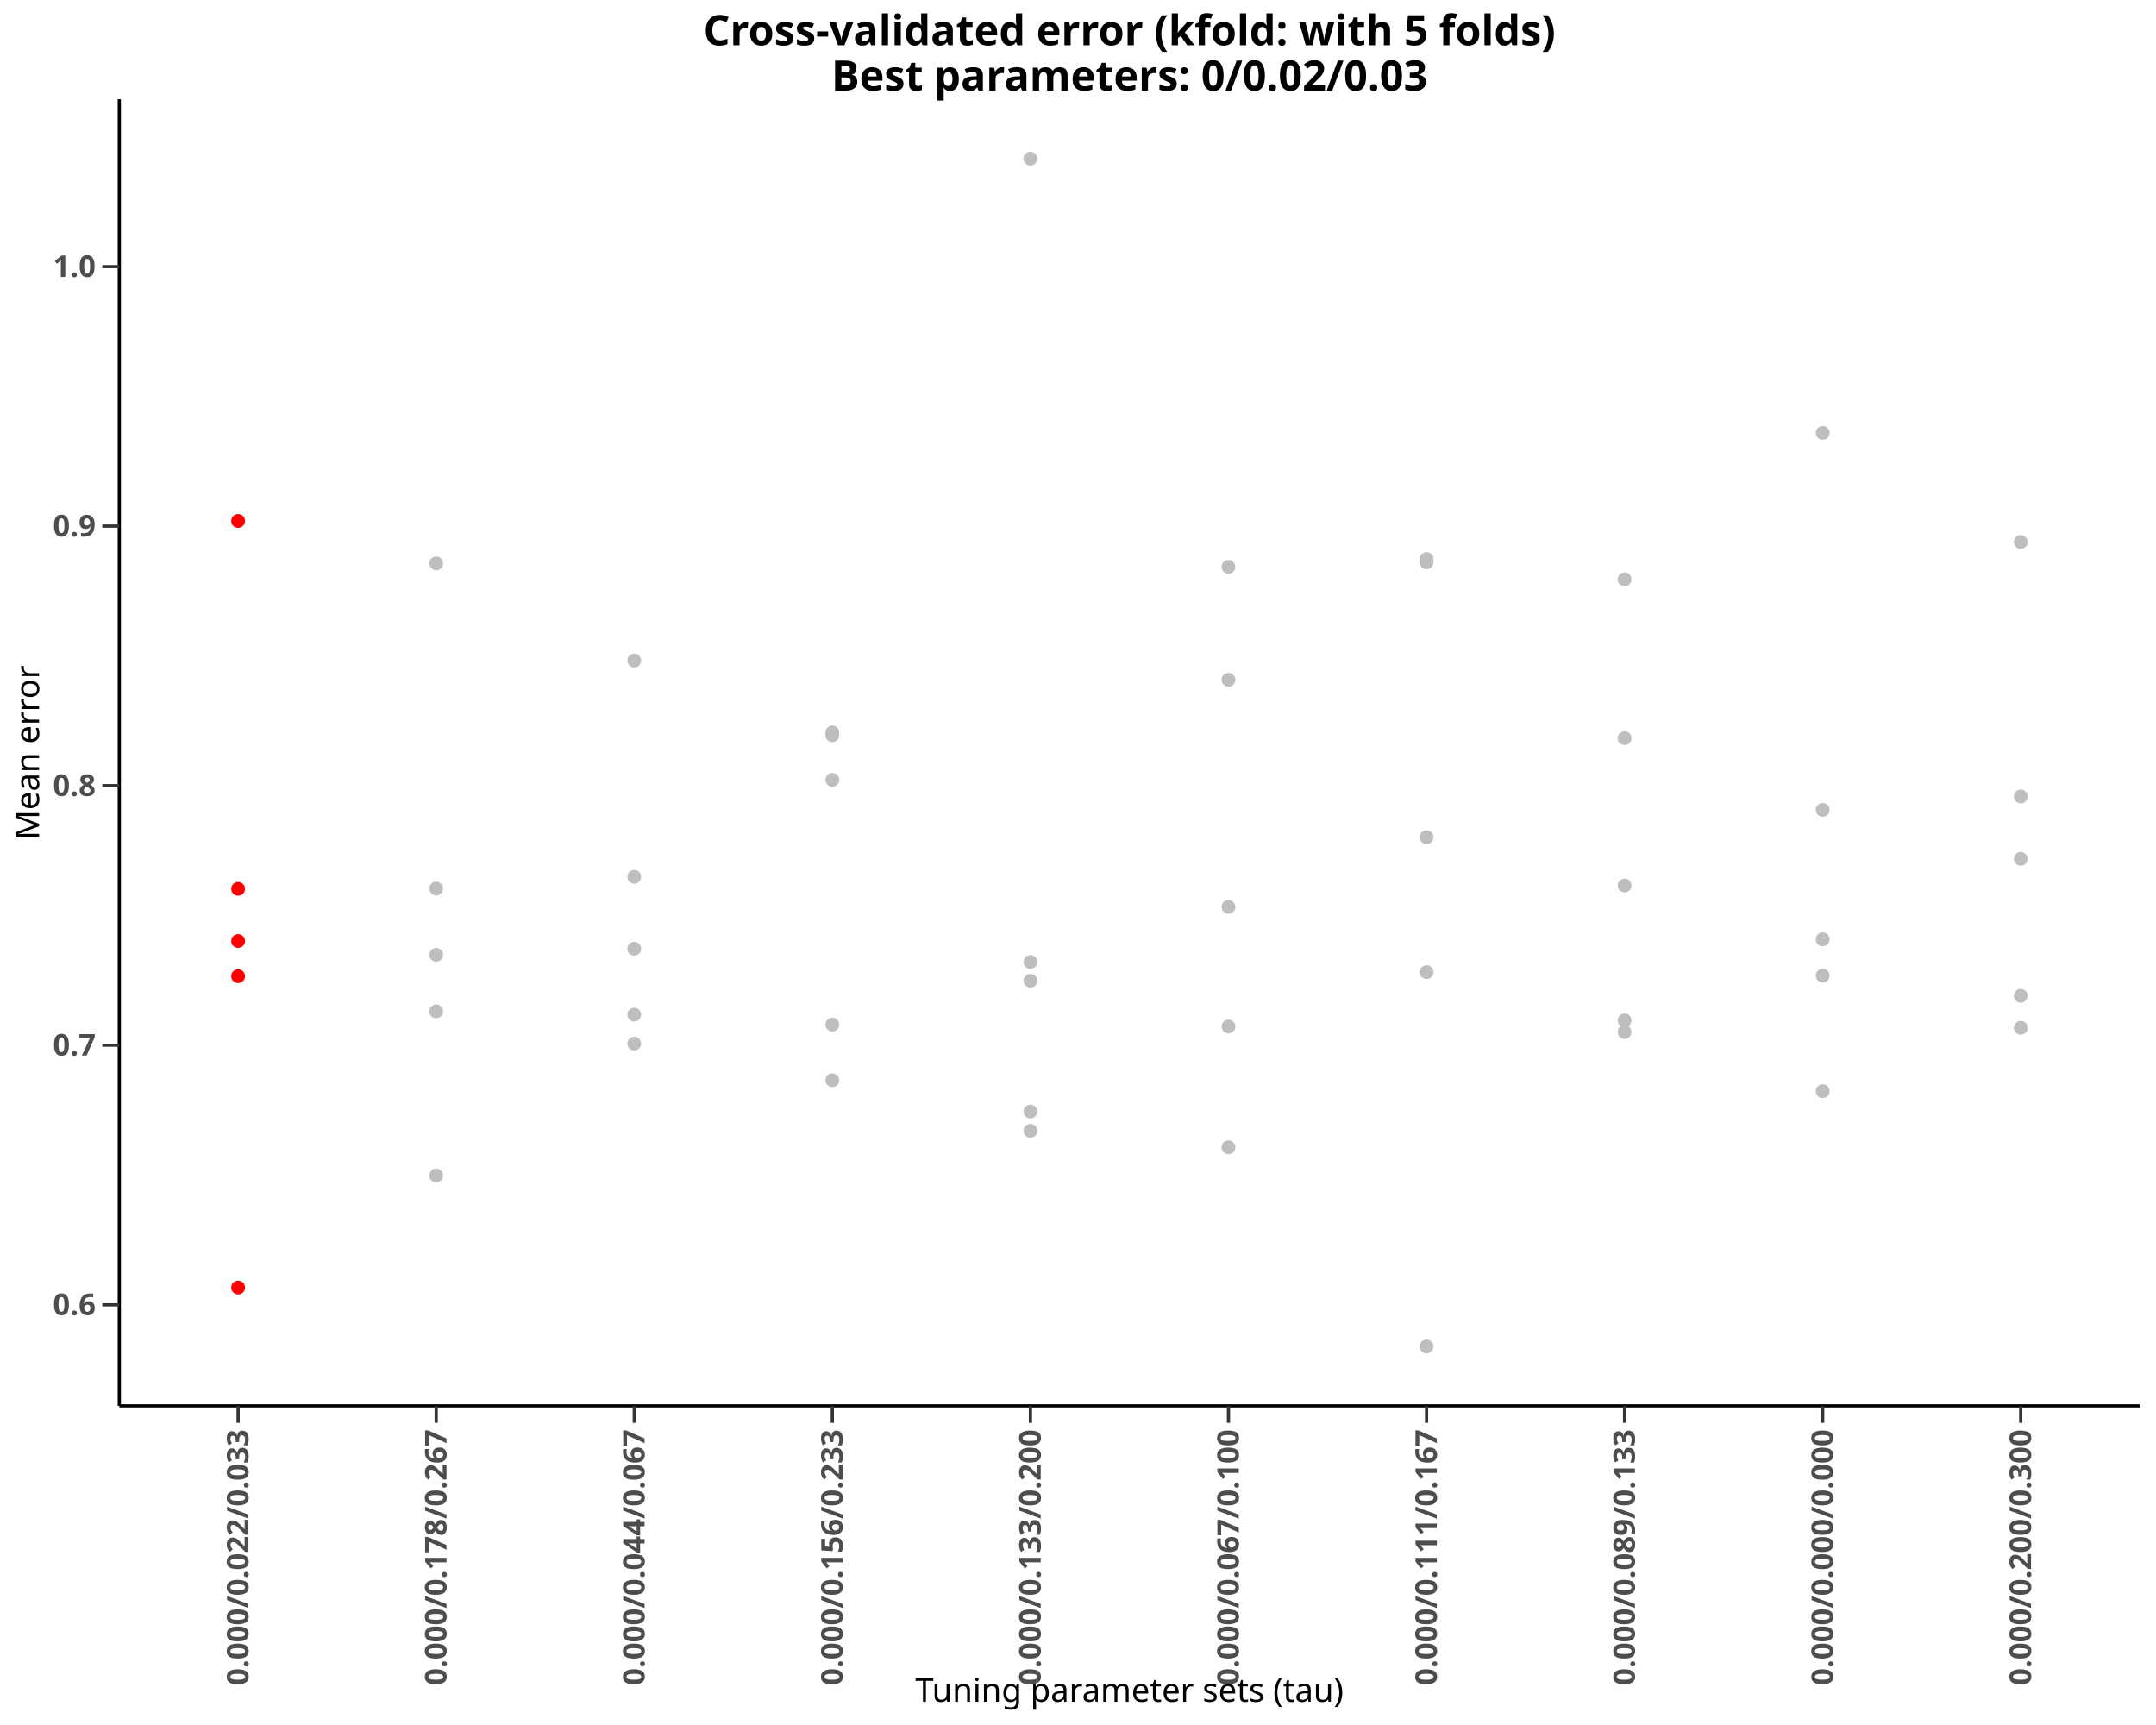
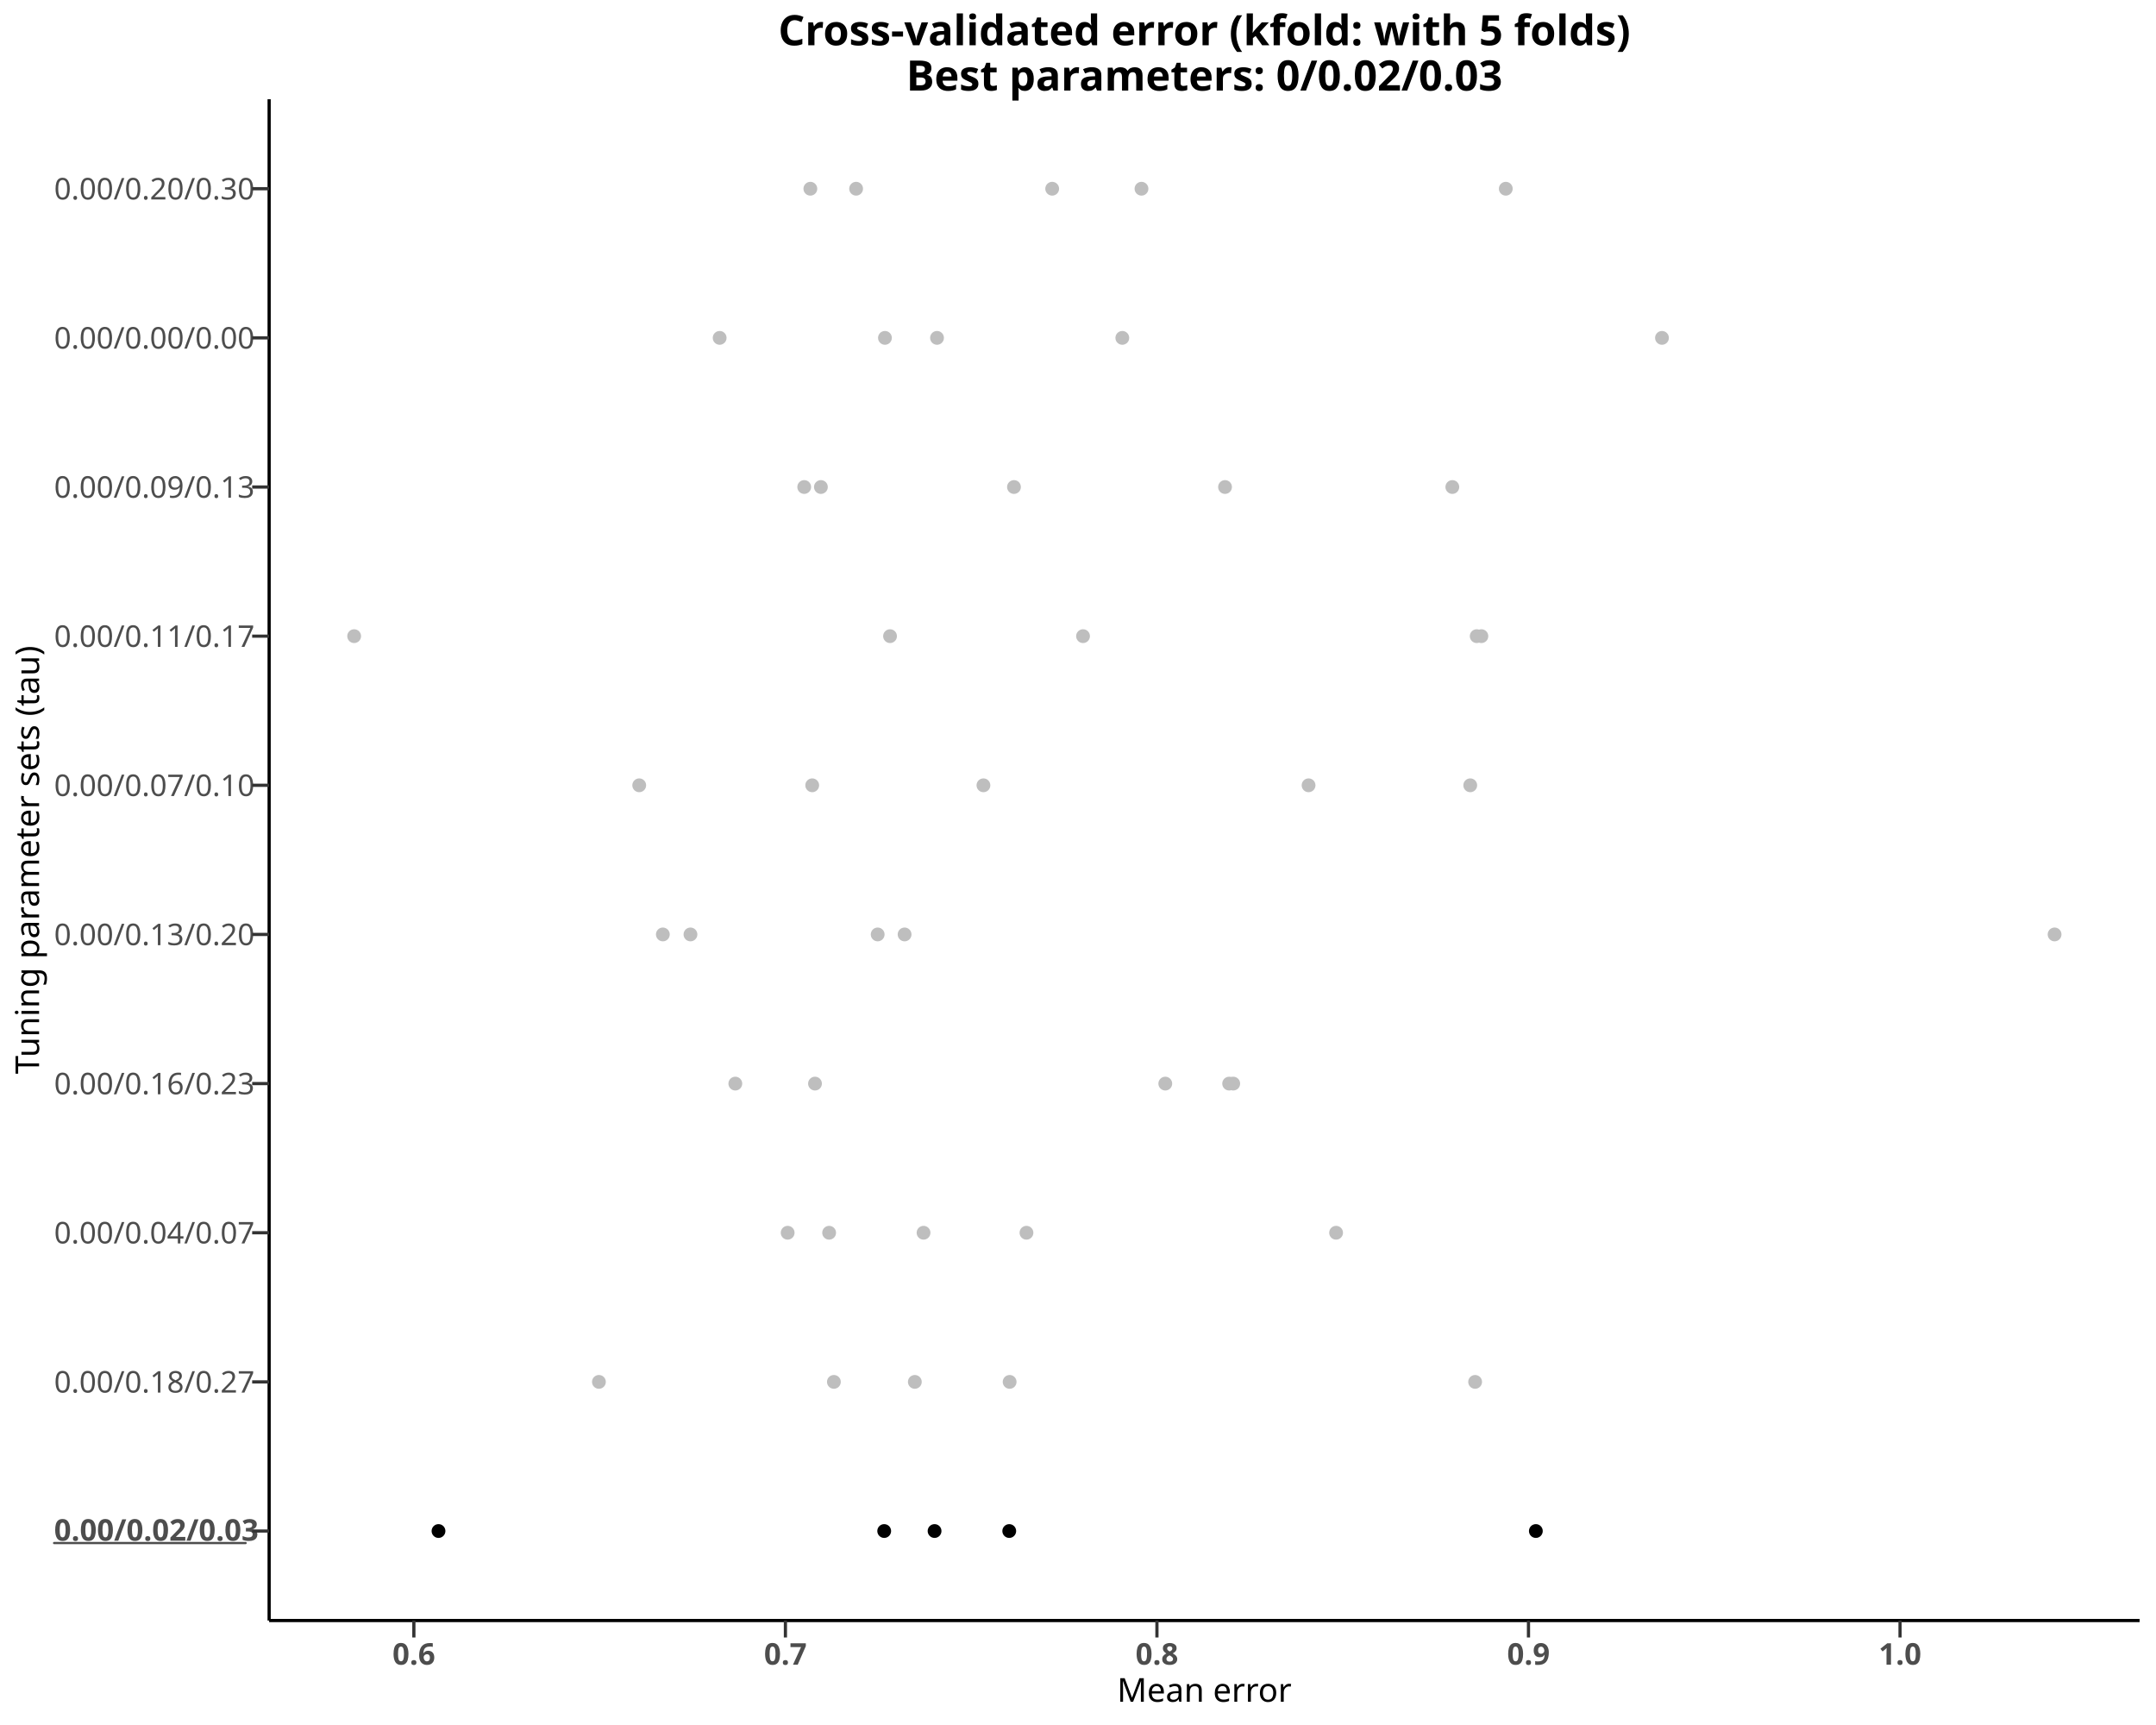
<svg xmlns="http://www.w3.org/2000/svg" class="svglite" data-engine-version="2.0" width="720.00pt" height="576.00pt" viewBox="0 0 720.00 576.00">
  <defs>
    <style type="text/css">
    .svglite line, .svglite polyline, .svglite polygon, .svglite path, .svglite rect, .svglite circle {
      fill: none;
      stroke: #000000;
      stroke-linecap: round;
      stroke-linejoin: round;
      stroke-miterlimit: 10.00;
    }
  </style>
  </defs>
  <rect width="100%" height="100%" style="stroke: none; fill: #FFFFFF;" />
  <defs>
    <clipPath id="cpMC4wMHw3MjAuMDB8MC4wMHw1NzYuMDA=">
      <rect x="0.00" y="0.00" width="720.00" height="576.00" />
    </clipPath>
  </defs>
  <g clip-path="url(#cpMC4wMHw3MjAuMDB8MC4wMHw1NzYuMDA=)">
    <rect x="0.00" y="0.00" width="720.00" height="576.00" style="stroke-width: 1.07; stroke: #FFFFFF; fill: #FFFFFF;" />
  </g>
  <defs>
-     <clipPath id="cpMzkuODR8NzE0LjUyfDMzLjE0fDQ2OS40Mw==">
-       <rect x="39.84" y="33.14" width="674.68" height="436.29" />
+     <clipPath id="cpODkuODh8NzE0LjUyfDMzLjE0fDU0MS4xMQ==">
+       <rect x="89.88" y="33.14" width="624.64" height="507.97" />
    </clipPath>
  </defs>
-   <g clip-path="url(#cpMzkuODR8NzE0LjUyfDMzLjE0fDQ2OS40Mw==)">
-     <rect x="39.84" y="33.14" width="674.68" height="436.29" style="stroke-width: 1.07; stroke: none; fill: #FFFFFF;" />
-     <circle cx="674.83" cy="332.52" r="1.95" style="stroke-width: 0.71; stroke: #BEBEBE; fill: #BEBEBE;" />
-     <circle cx="145.67" cy="188.13" r="1.95" style="stroke-width: 0.71; stroke: #BEBEBE; fill: #BEBEBE;" />
-     <circle cx="277.96" cy="360.69" r="1.95" style="stroke-width: 0.71; stroke: #BEBEBE; fill: #BEBEBE;" />
-     <circle cx="344.11" cy="377.60" r="1.95" style="stroke-width: 0.71; stroke: #BEBEBE; fill: #BEBEBE;" />
-     <circle cx="476.40" cy="324.61" r="1.95" style="stroke-width: 0.71; stroke: #BEBEBE; fill: #BEBEBE;" />
-     <circle cx="542.54" cy="295.69" r="1.95" style="stroke-width: 0.71; stroke: #BEBEBE; fill: #BEBEBE;" />
-     <circle cx="410.25" cy="302.82" r="1.95" style="stroke-width: 0.71; stroke: #BEBEBE; fill: #BEBEBE;" />
-     <circle cx="211.81" cy="292.78" r="1.95" style="stroke-width: 0.71; stroke: #BEBEBE; fill: #BEBEBE;" />
-     <circle cx="79.52" cy="314.22" r="1.95" style="stroke-width: 0.71; stroke: #FF0000; fill: #FF0000;" />
-     <circle cx="608.69" cy="364.35" r="1.95" style="stroke-width: 0.71; stroke: #BEBEBE; fill: #BEBEBE;" />
-     <circle cx="674.83" cy="343.19" r="1.95" style="stroke-width: 0.71; stroke: #BEBEBE; fill: #BEBEBE;" />
-     <circle cx="145.67" cy="296.71" r="1.95" style="stroke-width: 0.71; stroke: #BEBEBE; fill: #BEBEBE;" />
-     <circle cx="277.96" cy="260.40" r="1.95" style="stroke-width: 0.71; stroke: #BEBEBE; fill: #BEBEBE;" />
-     <circle cx="344.11" cy="321.21" r="1.95" style="stroke-width: 0.71; stroke: #BEBEBE; fill: #BEBEBE;" />
-     <circle cx="476.40" cy="186.67" r="1.95" style="stroke-width: 0.71; stroke: #BEBEBE; fill: #BEBEBE;" />
-     <circle cx="542.54" cy="344.62" r="1.95" style="stroke-width: 0.71; stroke: #BEBEBE; fill: #BEBEBE;" />
-     <circle cx="410.25" cy="383.11" r="1.95" style="stroke-width: 0.71; stroke: #BEBEBE; fill: #BEBEBE;" />
-     <circle cx="211.81" cy="220.56" r="1.95" style="stroke-width: 0.71; stroke: #BEBEBE; fill: #BEBEBE;" />
-     <circle cx="79.52" cy="296.80" r="1.95" style="stroke-width: 0.71; stroke: #FF0000; fill: #FF0000;" />
-     <circle cx="608.69" cy="270.43" r="1.95" style="stroke-width: 0.71; stroke: #BEBEBE; fill: #BEBEBE;" />
-     <circle cx="674.83" cy="286.78" r="1.95" style="stroke-width: 0.71; stroke: #BEBEBE; fill: #BEBEBE;" />
-     <circle cx="145.67" cy="337.70" r="1.95" style="stroke-width: 0.71; stroke: #BEBEBE; fill: #BEBEBE;" />
-     <circle cx="277.96" cy="244.56" r="1.95" style="stroke-width: 0.71; stroke: #BEBEBE; fill: #BEBEBE;" />
-     <circle cx="344.11" cy="371.16" r="1.95" style="stroke-width: 0.71; stroke: #BEBEBE; fill: #BEBEBE;" />
-     <circle cx="476.40" cy="279.59" r="1.95" style="stroke-width: 0.71; stroke: #BEBEBE; fill: #BEBEBE;" />
-     <circle cx="542.54" cy="193.45" r="1.95" style="stroke-width: 0.71; stroke: #BEBEBE; fill: #BEBEBE;" />
-     <circle cx="410.25" cy="342.76" r="1.95" style="stroke-width: 0.71; stroke: #BEBEBE; fill: #BEBEBE;" />
-     <circle cx="211.81" cy="338.81" r="1.95" style="stroke-width: 0.71; stroke: #BEBEBE; fill: #BEBEBE;" />
-     <circle cx="79.52" cy="173.96" r="1.95" style="stroke-width: 0.71; stroke: #FF0000; fill: #FF0000;" />
-     <circle cx="608.69" cy="325.79" r="1.95" style="stroke-width: 0.71; stroke: #BEBEBE; fill: #BEBEBE;" />
-     <circle cx="674.83" cy="180.98" r="1.95" style="stroke-width: 0.71; stroke: #BEBEBE; fill: #BEBEBE;" />
-     <circle cx="145.67" cy="318.83" r="1.95" style="stroke-width: 0.71; stroke: #BEBEBE; fill: #BEBEBE;" />
-     <circle cx="277.96" cy="245.50" r="1.95" style="stroke-width: 0.71; stroke: #BEBEBE; fill: #BEBEBE;" />
-     <circle cx="344.11" cy="327.49" r="1.95" style="stroke-width: 0.71; stroke: #BEBEBE; fill: #BEBEBE;" />
-     <circle cx="476.40" cy="449.60" r="1.95" style="stroke-width: 0.71; stroke: #BEBEBE; fill: #BEBEBE;" />
-     <circle cx="542.54" cy="340.73" r="1.95" style="stroke-width: 0.71; stroke: #BEBEBE; fill: #BEBEBE;" />
-     <circle cx="410.25" cy="189.27" r="1.95" style="stroke-width: 0.71; stroke: #BEBEBE; fill: #BEBEBE;" />
-     <circle cx="211.81" cy="316.79" r="1.95" style="stroke-width: 0.71; stroke: #BEBEBE; fill: #BEBEBE;" />
-     <circle cx="79.52" cy="429.93" r="1.95" style="stroke-width: 0.71; stroke: #FF0000; fill: #FF0000;" />
-     <circle cx="608.69" cy="313.65" r="1.95" style="stroke-width: 0.71; stroke: #BEBEBE; fill: #BEBEBE;" />
-     <circle cx="674.83" cy="265.95" r="1.95" style="stroke-width: 0.71; stroke: #BEBEBE; fill: #BEBEBE;" />
-     <circle cx="145.67" cy="392.51" r="1.95" style="stroke-width: 0.71; stroke: #BEBEBE; fill: #BEBEBE;" />
-     <circle cx="277.96" cy="342.11" r="1.95" style="stroke-width: 0.71; stroke: #BEBEBE; fill: #BEBEBE;" />
-     <circle cx="344.11" cy="52.97" r="1.95" style="stroke-width: 0.71; stroke: #BEBEBE; fill: #BEBEBE;" />
-     <circle cx="476.40" cy="187.76" r="1.95" style="stroke-width: 0.71; stroke: #BEBEBE; fill: #BEBEBE;" />
-     <circle cx="542.54" cy="246.47" r="1.95" style="stroke-width: 0.71; stroke: #BEBEBE; fill: #BEBEBE;" />
-     <circle cx="410.25" cy="226.98" r="1.95" style="stroke-width: 0.71; stroke: #BEBEBE; fill: #BEBEBE;" />
-     <circle cx="211.81" cy="348.48" r="1.95" style="stroke-width: 0.71; stroke: #BEBEBE; fill: #BEBEBE;" />
-     <circle cx="79.52" cy="325.97" r="1.95" style="stroke-width: 0.71; stroke: #FF0000; fill: #FF0000;" />
-     <circle cx="608.69" cy="144.55" r="1.95" style="stroke-width: 0.71; stroke: #BEBEBE; fill: #BEBEBE;" />
+   <g clip-path="url(#cpODkuODh8NzE0LjUyfDMzLjE0fDU0MS4xMQ==)">
+     <rect x="89.88" y="33.14" width="624.64" height="507.97" style="stroke-width: 1.07; stroke: none; fill: #FFFFFF;" />
+     <circle cx="285.90" cy="63.02" r="1.95" style="stroke-width: 0.71; stroke: #BEBEBE; fill: #BEBEBE;" />
+     <circle cx="492.62" cy="461.43" r="1.95" style="stroke-width: 0.71; stroke: #BEBEBE; fill: #BEBEBE;" />
+     <circle cx="245.56" cy="361.83" r="1.95" style="stroke-width: 0.71; stroke: #BEBEBE; fill: #BEBEBE;" />
+     <circle cx="221.36" cy="312.02" r="1.95" style="stroke-width: 0.71; stroke: #BEBEBE; fill: #BEBEBE;" />
+     <circle cx="297.23" cy="212.42" r="1.95" style="stroke-width: 0.71; stroke: #BEBEBE; fill: #BEBEBE;" />
+     <circle cx="338.62" cy="162.62" r="1.95" style="stroke-width: 0.71; stroke: #BEBEBE; fill: #BEBEBE;" />
+     <circle cx="328.42" cy="262.22" r="1.95" style="stroke-width: 0.71; stroke: #BEBEBE; fill: #BEBEBE;" />
+     <circle cx="342.79" cy="411.63" r="1.95" style="stroke-width: 0.71; stroke: #BEBEBE; fill: #BEBEBE;" />
+     <circle cx="312.10" cy="511.23" r="1.95" style="stroke-width: 0.71; fill: #000000;" />
+     <circle cx="240.33" cy="112.82" r="1.95" style="stroke-width: 0.71; stroke: #BEBEBE; fill: #BEBEBE;" />
+     <circle cx="270.62" cy="63.02" r="1.95" style="stroke-width: 0.71; stroke: #BEBEBE; fill: #BEBEBE;" />
+     <circle cx="337.17" cy="461.43" r="1.95" style="stroke-width: 0.71; stroke: #BEBEBE; fill: #BEBEBE;" />
+     <circle cx="389.15" cy="361.83" r="1.95" style="stroke-width: 0.71; stroke: #BEBEBE; fill: #BEBEBE;" />
+     <circle cx="302.09" cy="312.02" r="1.95" style="stroke-width: 0.71; stroke: #BEBEBE; fill: #BEBEBE;" />
+     <circle cx="494.71" cy="212.42" r="1.95" style="stroke-width: 0.71; stroke: #BEBEBE; fill: #BEBEBE;" />
+     <circle cx="268.57" cy="162.62" r="1.95" style="stroke-width: 0.71; stroke: #BEBEBE; fill: #BEBEBE;" />
+     <circle cx="213.47" cy="262.22" r="1.95" style="stroke-width: 0.71; stroke: #BEBEBE; fill: #BEBEBE;" />
+     <circle cx="446.19" cy="411.63" r="1.95" style="stroke-width: 0.71; stroke: #BEBEBE; fill: #BEBEBE;" />
+     <circle cx="337.04" cy="511.23" r="1.95" style="stroke-width: 0.71; fill: #000000;" />
+     <circle cx="374.80" cy="112.82" r="1.95" style="stroke-width: 0.71; stroke: #BEBEBE; fill: #BEBEBE;" />
+     <circle cx="351.38" cy="63.02" r="1.95" style="stroke-width: 0.71; stroke: #BEBEBE; fill: #BEBEBE;" />
+     <circle cx="278.48" cy="461.43" r="1.95" style="stroke-width: 0.71; stroke: #BEBEBE; fill: #BEBEBE;" />
+     <circle cx="411.84" cy="361.83" r="1.95" style="stroke-width: 0.71; stroke: #BEBEBE; fill: #BEBEBE;" />
+     <circle cx="230.58" cy="312.02" r="1.95" style="stroke-width: 0.71; stroke: #BEBEBE; fill: #BEBEBE;" />
+     <circle cx="361.68" cy="212.42" r="1.95" style="stroke-width: 0.71; stroke: #BEBEBE; fill: #BEBEBE;" />
+     <circle cx="485.01" cy="162.62" r="1.95" style="stroke-width: 0.71; stroke: #BEBEBE; fill: #BEBEBE;" />
+     <circle cx="271.24" cy="262.22" r="1.95" style="stroke-width: 0.71; stroke: #BEBEBE; fill: #BEBEBE;" />
+     <circle cx="276.89" cy="411.63" r="1.95" style="stroke-width: 0.71; stroke: #BEBEBE; fill: #BEBEBE;" />
+     <circle cx="512.90" cy="511.23" r="1.95" style="stroke-width: 0.71; fill: #000000;" />
+     <circle cx="295.53" cy="112.82" r="1.95" style="stroke-width: 0.71; stroke: #BEBEBE; fill: #BEBEBE;" />
+     <circle cx="502.86" cy="63.02" r="1.95" style="stroke-width: 0.71; stroke: #BEBEBE; fill: #BEBEBE;" />
+     <circle cx="305.51" cy="461.43" r="1.95" style="stroke-width: 0.71; stroke: #BEBEBE; fill: #BEBEBE;" />
+     <circle cx="410.48" cy="361.83" r="1.95" style="stroke-width: 0.71; stroke: #BEBEBE; fill: #BEBEBE;" />
+     <circle cx="293.10" cy="312.02" r="1.95" style="stroke-width: 0.71; stroke: #BEBEBE; fill: #BEBEBE;" />
+     <circle cx="118.27" cy="212.42" r="1.95" style="stroke-width: 0.71; stroke: #BEBEBE; fill: #BEBEBE;" />
+     <circle cx="274.14" cy="162.62" r="1.95" style="stroke-width: 0.71; stroke: #BEBEBE; fill: #BEBEBE;" />
+     <circle cx="490.99" cy="262.22" r="1.95" style="stroke-width: 0.71; stroke: #BEBEBE; fill: #BEBEBE;" />
+     <circle cx="308.42" cy="411.63" r="1.95" style="stroke-width: 0.71; stroke: #BEBEBE; fill: #BEBEBE;" />
+     <circle cx="146.44" cy="511.23" r="1.95" style="stroke-width: 0.71; fill: #000000;" />
+     <circle cx="312.92" cy="112.82" r="1.95" style="stroke-width: 0.71; stroke: #BEBEBE; fill: #BEBEBE;" />
+     <circle cx="381.20" cy="63.02" r="1.95" style="stroke-width: 0.71; stroke: #BEBEBE; fill: #BEBEBE;" />
+     <circle cx="200.01" cy="461.43" r="1.95" style="stroke-width: 0.71; stroke: #BEBEBE; fill: #BEBEBE;" />
+     <circle cx="272.17" cy="361.83" r="1.95" style="stroke-width: 0.71; stroke: #BEBEBE; fill: #BEBEBE;" />
+     <circle cx="686.13" cy="312.02" r="1.95" style="stroke-width: 0.71; stroke: #BEBEBE; fill: #BEBEBE;" />
+     <circle cx="493.15" cy="212.42" r="1.95" style="stroke-width: 0.71; stroke: #BEBEBE; fill: #BEBEBE;" />
+     <circle cx="409.10" cy="162.62" r="1.95" style="stroke-width: 0.71; stroke: #BEBEBE; fill: #BEBEBE;" />
+     <circle cx="437.00" cy="262.22" r="1.95" style="stroke-width: 0.71; stroke: #BEBEBE; fill: #BEBEBE;" />
+     <circle cx="263.04" cy="411.63" r="1.95" style="stroke-width: 0.71; stroke: #BEBEBE; fill: #BEBEBE;" />
+     <circle cx="295.28" cy="511.23" r="1.95" style="stroke-width: 0.71; fill: #000000;" />
+     <circle cx="555.02" cy="112.82" r="1.95" style="stroke-width: 0.71; stroke: #BEBEBE; fill: #BEBEBE;" />
  </g>
  <g clip-path="url(#cpMC4wMHw3MjAuMDB8MC4wMHw1NzYuMDA=)">
-     <polyline points="39.84,469.43 39.84,33.14 " style="stroke-width: 1.07; stroke-linecap: butt;" />
-     <text x="31.97" y="439.12" text-anchor="end" style="font-size: 10.00px; font-weight: bold; fill: #4D4D4D; font-family: sans;" textLength="13.90px" lengthAdjust="spacingAndGlyphs">0.6</text>
-     <text x="31.97" y="352.45" text-anchor="end" style="font-size: 10.00px; font-weight: bold; fill: #4D4D4D; font-family: sans;" textLength="13.90px" lengthAdjust="spacingAndGlyphs">0.7</text>
-     <text x="31.97" y="265.79" text-anchor="end" style="font-size: 10.00px; font-weight: bold; fill: #4D4D4D; font-family: sans;" textLength="13.90px" lengthAdjust="spacingAndGlyphs">0.8</text>
-     <text x="31.97" y="179.12" text-anchor="end" style="font-size: 10.00px; font-weight: bold; fill: #4D4D4D; font-family: sans;" textLength="13.90px" lengthAdjust="spacingAndGlyphs">0.9</text>
-     <text x="31.97" y="92.46" text-anchor="end" style="font-size: 10.00px; font-weight: bold; fill: #4D4D4D; font-family: sans;" textLength="13.90px" lengthAdjust="spacingAndGlyphs">1.0</text>
-     <polyline points="34.17,435.68 39.84,435.68 " style="stroke-width: 1.07; stroke: #333333; stroke-linecap: butt;" />
-     <polyline points="34.17,349.01 39.84,349.01 " style="stroke-width: 1.07; stroke: #333333; stroke-linecap: butt;" />
-     <polyline points="34.17,262.35 39.84,262.35 " style="stroke-width: 1.07; stroke: #333333; stroke-linecap: butt;" />
-     <polyline points="34.17,175.68 39.84,175.68 " style="stroke-width: 1.07; stroke: #333333; stroke-linecap: butt;" />
-     <polyline points="34.17,89.02 39.84,89.02 " style="stroke-width: 1.07; stroke: #333333; stroke-linecap: butt;" />
-     <polyline points="39.84,469.43 714.52,469.43 " style="stroke-width: 1.07; stroke-linecap: butt;" />
-     <polyline points="79.52,475.10 79.52,469.43 " style="stroke-width: 1.07; stroke: #333333; stroke-linecap: butt;" />
-     <polyline points="145.67,475.10 145.67,469.43 " style="stroke-width: 1.07; stroke: #333333; stroke-linecap: butt;" />
-     <polyline points="211.81,475.10 211.81,469.43 " style="stroke-width: 1.07; stroke: #333333; stroke-linecap: butt;" />
-     <polyline points="277.96,475.10 277.96,469.43 " style="stroke-width: 1.07; stroke: #333333; stroke-linecap: butt;" />
-     <polyline points="344.11,475.10 344.11,469.43 " style="stroke-width: 1.07; stroke: #333333; stroke-linecap: butt;" />
-     <polyline points="410.25,475.10 410.25,469.43 " style="stroke-width: 1.07; stroke: #333333; stroke-linecap: butt;" />
-     <polyline points="476.40,475.10 476.40,469.43 " style="stroke-width: 1.07; stroke: #333333; stroke-linecap: butt;" />
-     <polyline points="542.54,475.10 542.54,469.43 " style="stroke-width: 1.07; stroke: #333333; stroke-linecap: butt;" />
-     <polyline points="608.69,475.10 608.69,469.43 " style="stroke-width: 1.07; stroke: #333333; stroke-linecap: butt;" />
-     <polyline points="674.83,475.10 674.83,469.43 " style="stroke-width: 1.07; stroke: #333333; stroke-linecap: butt;" />
-     <text transform="translate(82.96,477.29) rotate(-90)" text-anchor="end" style="font-size: 10.00px; font-weight: bold; fill: #4D4D4D; font-family: sans;" textLength="80.63px" lengthAdjust="spacingAndGlyphs">0.000/0.022/0.033</text>
-     <text transform="translate(149.11,477.29) rotate(-90)" text-anchor="end" style="font-size: 10.00px; font-weight: bold; fill: #4D4D4D; font-family: sans;" textLength="80.63px" lengthAdjust="spacingAndGlyphs">0.000/0.178/0.267</text>
-     <text transform="translate(215.26,477.29) rotate(-90)" text-anchor="end" style="font-size: 10.00px; font-weight: bold; fill: #4D4D4D; font-family: sans;" textLength="80.63px" lengthAdjust="spacingAndGlyphs">0.000/0.044/0.067</text>
-     <text transform="translate(281.40,477.29) rotate(-90)" text-anchor="end" style="font-size: 10.00px; font-weight: bold; fill: #4D4D4D; font-family: sans;" textLength="80.63px" lengthAdjust="spacingAndGlyphs">0.000/0.156/0.233</text>
-     <text transform="translate(347.55,477.29) rotate(-90)" text-anchor="end" style="font-size: 10.00px; font-weight: bold; fill: #4D4D4D; font-family: sans;" textLength="80.63px" lengthAdjust="spacingAndGlyphs">0.000/0.133/0.200</text>
-     <text transform="translate(413.69,477.29) rotate(-90)" text-anchor="end" style="font-size: 10.00px; font-weight: bold; fill: #4D4D4D; font-family: sans;" textLength="80.63px" lengthAdjust="spacingAndGlyphs">0.000/0.067/0.100</text>
-     <text transform="translate(479.84,477.29) rotate(-90)" text-anchor="end" style="font-size: 10.00px; font-weight: bold; fill: #4D4D4D; font-family: sans;" textLength="80.63px" lengthAdjust="spacingAndGlyphs">0.000/0.111/0.167</text>
-     <text transform="translate(545.98,477.29) rotate(-90)" text-anchor="end" style="font-size: 10.00px; font-weight: bold; fill: #4D4D4D; font-family: sans;" textLength="80.63px" lengthAdjust="spacingAndGlyphs">0.000/0.089/0.133</text>
-     <text transform="translate(612.13,477.29) rotate(-90)" text-anchor="end" style="font-size: 10.00px; font-weight: bold; fill: #4D4D4D; font-family: sans;" textLength="80.63px" lengthAdjust="spacingAndGlyphs">0.000/0.000/0.000</text>
-     <text transform="translate(678.27,477.29) rotate(-90)" text-anchor="end" style="font-size: 10.00px; font-weight: bold; fill: #4D4D4D; font-family: sans;" textLength="80.63px" lengthAdjust="spacingAndGlyphs">0.000/0.200/0.300</text>
-     <text x="377.18" y="568.24" text-anchor="middle" style="font-size: 11.00px; font-family: sans;" textLength="135.74px" lengthAdjust="spacingAndGlyphs">Tuning parameter sets (tau)</text>
-     <text transform="translate(13.05,251.29) rotate(-90)" text-anchor="middle" style="font-size: 11.00px; font-family: sans;" textLength="53.80px" lengthAdjust="spacingAndGlyphs">Mean error</text>
-     <text x="377.18" y="15.11" text-anchor="middle" style="font-size: 14.00px; font-weight: bold; font-family: sans;" textLength="251.34px" lengthAdjust="spacingAndGlyphs">Cross-validated error (kfold: with 5 folds)</text>
-     <text x="377.18" y="30.23" text-anchor="middle" style="font-size: 14.00px; font-weight: bold; font-family: sans;" textLength="180.57px" lengthAdjust="spacingAndGlyphs">Best parameters: 0/0.02/0.03</text>
+     <polyline points="89.88,541.11 89.88,33.14 " style="stroke-width: 1.07; stroke-linecap: butt;" />
+     <text x="18.07" y="66.60" style="font-size: 10.00px; fill: #4D4D4D; font-family: sans;" textLength="63.95px" lengthAdjust="spacingAndGlyphs">0.00/0.20/0.30</text>
+     <text x="18.07" y="116.40" style="font-size: 10.00px; fill: #4D4D4D; font-family: sans;" textLength="63.95px" lengthAdjust="spacingAndGlyphs">0.00/0.00/0.00</text>
+     <text x="18.07" y="216.00" style="font-size: 10.00px; fill: #4D4D4D; font-family: sans;" textLength="63.95px" lengthAdjust="spacingAndGlyphs">0.00/0.11/0.17</text>
+     <text x="18.07" y="365.40" style="font-size: 10.00px; fill: #4D4D4D; font-family: sans;" textLength="63.95px" lengthAdjust="spacingAndGlyphs">0.00/0.16/0.23</text>
+     <text x="18.07" y="465.00" style="font-size: 10.00px; fill: #4D4D4D; font-family: sans;" textLength="63.95px" lengthAdjust="spacingAndGlyphs">0.00/0.18/0.27</text>
+     <text x="18.07" y="315.60" style="font-size: 10.00px; fill: #4D4D4D; font-family: sans;" textLength="63.95px" lengthAdjust="spacingAndGlyphs">0.00/0.13/0.20</text>
+     <text x="18.07" y="265.80" style="font-size: 10.00px; fill: #4D4D4D; font-family: sans;" textLength="63.95px" lengthAdjust="spacingAndGlyphs">0.00/0.07/0.10</text>
+     <text x="18.07" y="166.20" style="font-size: 10.00px; fill: #4D4D4D; font-family: sans;" textLength="63.95px" lengthAdjust="spacingAndGlyphs">0.00/0.09/0.13</text>
+     <text x="18.07" y="415.20" style="font-size: 10.00px; fill: #4D4D4D; font-family: sans;" textLength="63.95px" lengthAdjust="spacingAndGlyphs">0.00/0.04/0.07</text>
+     <text x="18.07" y="514.46" style="font-size: 10.00px; font-weight: bold; fill: #4D4D4D; font-family: sans;" textLength="63.95px" lengthAdjust="spacingAndGlyphs">0.00/0.02/0.03</text>
+     <polyline points="18.07,515.24 82.02,515.24 " style="stroke-width: 0.75; stroke: #4D4D4D;" />
+     <polyline points="84.21,63.02 89.88,63.02 " style="stroke-width: 1.07; stroke: #333333; stroke-linecap: butt;" />
+     <polyline points="84.21,461.43 89.88,461.43 " style="stroke-width: 1.07; stroke: #333333; stroke-linecap: butt;" />
+     <polyline points="84.21,361.83 89.88,361.83 " style="stroke-width: 1.07; stroke: #333333; stroke-linecap: butt;" />
+     <polyline points="84.21,312.02 89.88,312.02 " style="stroke-width: 1.07; stroke: #333333; stroke-linecap: butt;" />
+     <polyline points="84.21,212.42 89.88,212.42 " style="stroke-width: 1.07; stroke: #333333; stroke-linecap: butt;" />
+     <polyline points="84.21,162.62 89.88,162.62 " style="stroke-width: 1.07; stroke: #333333; stroke-linecap: butt;" />
+     <polyline points="84.21,262.22 89.88,262.22 " style="stroke-width: 1.07; stroke: #333333; stroke-linecap: butt;" />
+     <polyline points="84.21,411.63 89.88,411.63 " style="stroke-width: 1.07; stroke: #333333; stroke-linecap: butt;" />
+     <polyline points="84.21,511.23 89.88,511.23 " style="stroke-width: 1.07; stroke: #333333; stroke-linecap: butt;" />
+     <polyline points="84.21,112.82 89.88,112.82 " style="stroke-width: 1.07; stroke: #333333; stroke-linecap: butt;" />
+     <polyline points="89.88,541.11 714.52,541.11 " style="stroke-width: 1.07; stroke-linecap: butt;" />
+     <polyline points="138.21,546.78 138.21,541.11 " style="stroke-width: 1.07; stroke: #333333; stroke-linecap: butt;" />
+     <polyline points="262.29,546.78 262.29,541.11 " style="stroke-width: 1.07; stroke: #333333; stroke-linecap: butt;" />
+     <polyline points="386.36,546.78 386.36,541.11 " style="stroke-width: 1.07; stroke: #333333; stroke-linecap: butt;" />
+     <polyline points="510.44,546.78 510.44,541.11 " style="stroke-width: 1.07; stroke: #333333; stroke-linecap: butt;" />
+     <polyline points="634.52,546.78 634.52,541.11 " style="stroke-width: 1.07; stroke: #333333; stroke-linecap: butt;" />
+     <text x="138.21" y="555.85" text-anchor="middle" style="font-size: 10.00px; font-weight: bold; fill: #4D4D4D; font-family: sans;" textLength="13.90px" lengthAdjust="spacingAndGlyphs">0.6</text>
+     <text x="262.29" y="555.85" text-anchor="middle" style="font-size: 10.00px; font-weight: bold; fill: #4D4D4D; font-family: sans;" textLength="13.90px" lengthAdjust="spacingAndGlyphs">0.7</text>
+     <text x="386.36" y="555.85" text-anchor="middle" style="font-size: 10.00px; font-weight: bold; fill: #4D4D4D; font-family: sans;" textLength="13.90px" lengthAdjust="spacingAndGlyphs">0.8</text>
+     <text x="510.44" y="555.85" text-anchor="middle" style="font-size: 10.00px; font-weight: bold; fill: #4D4D4D; font-family: sans;" textLength="13.90px" lengthAdjust="spacingAndGlyphs">0.9</text>
+     <text x="634.52" y="555.85" text-anchor="middle" style="font-size: 10.00px; font-weight: bold; fill: #4D4D4D; font-family: sans;" textLength="13.90px" lengthAdjust="spacingAndGlyphs">1.0</text>
+     <text x="402.20" y="568.24" text-anchor="middle" style="font-size: 11.00px; font-family: sans;" textLength="53.80px" lengthAdjust="spacingAndGlyphs">Mean error</text>
+     <text transform="translate(13.05,287.12) rotate(-90)" text-anchor="middle" style="font-size: 11.00px; font-family: sans;" textLength="135.74px" lengthAdjust="spacingAndGlyphs">Tuning parameter sets (tau)</text>
+     <text x="402.20" y="15.11" text-anchor="middle" style="font-size: 14.00px; font-weight: bold; font-family: sans;" textLength="251.34px" lengthAdjust="spacingAndGlyphs">Cross-validated error (kfold: with 5 folds)</text>
+     <text x="402.20" y="30.23" text-anchor="middle" style="font-size: 14.00px; font-weight: bold; font-family: sans;" textLength="180.57px" lengthAdjust="spacingAndGlyphs">Best parameters: 0/0.02/0.03</text>
  </g>
</svg>
